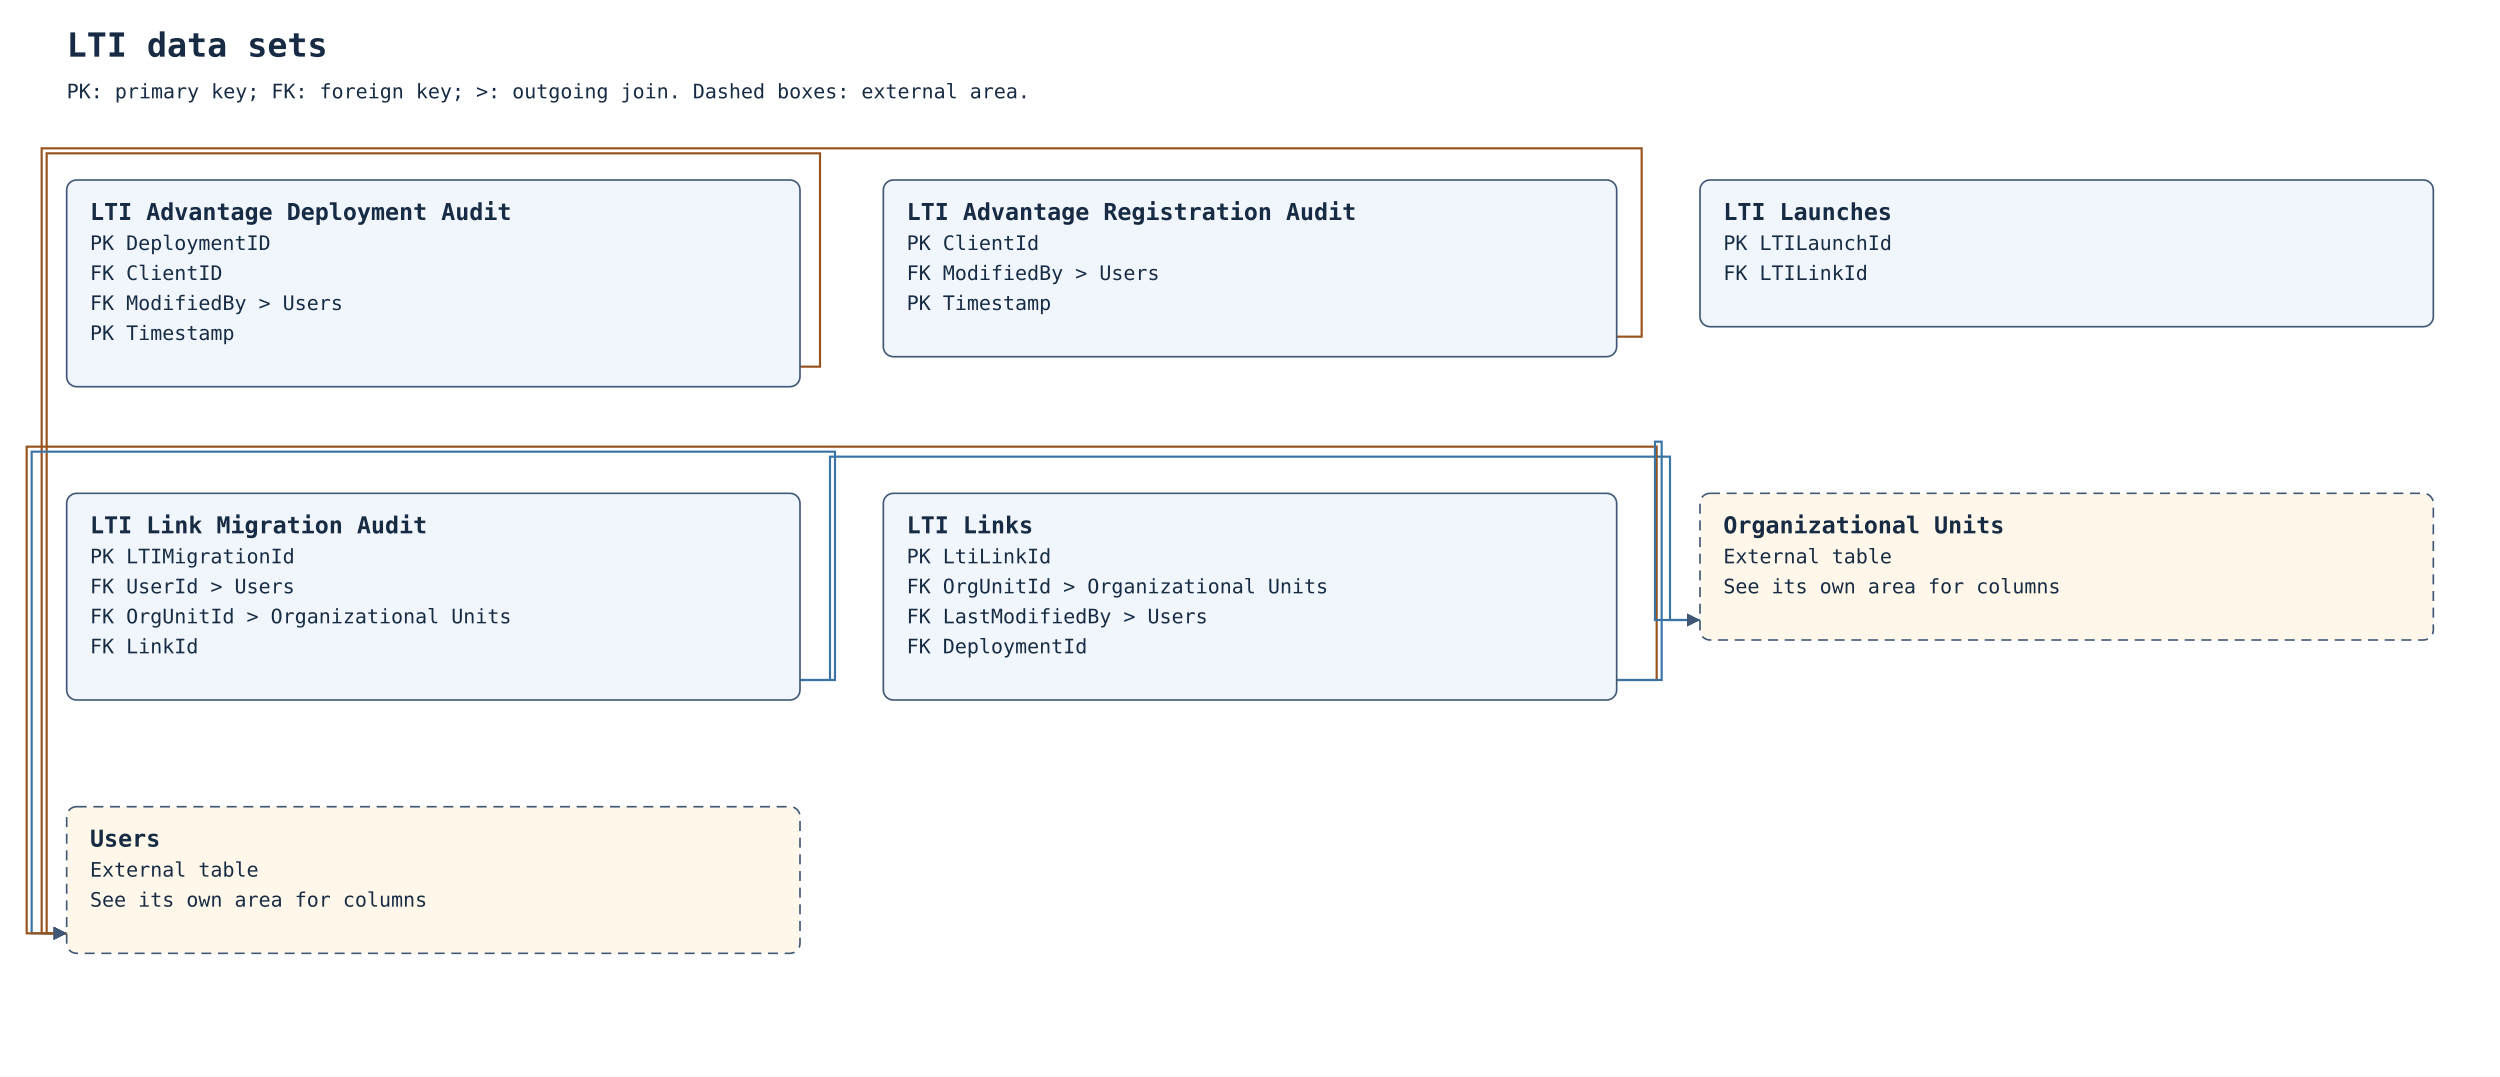
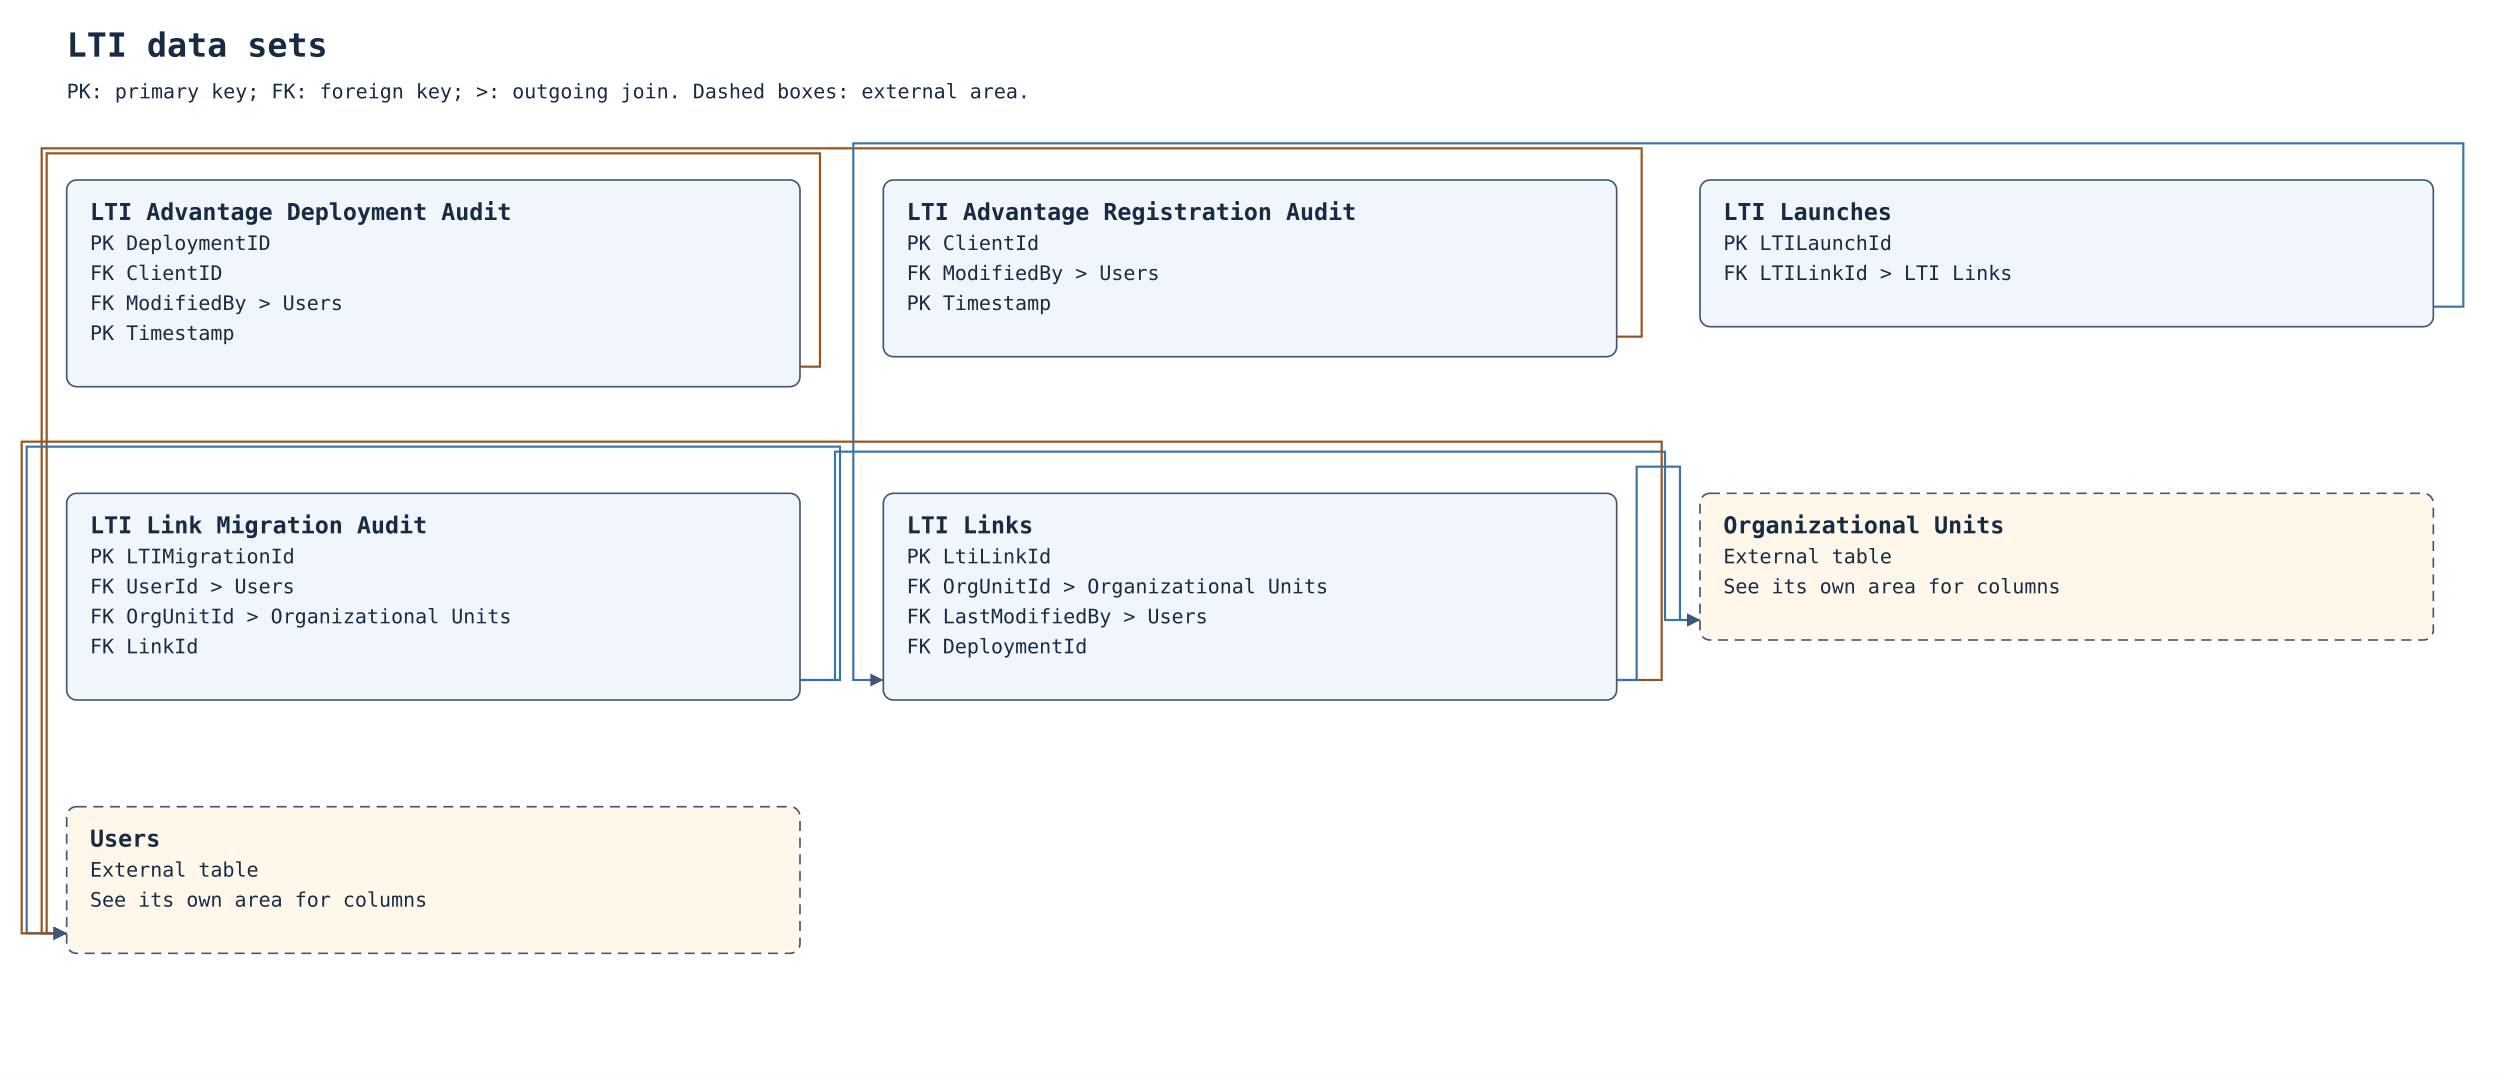
<svg xmlns="http://www.w3.org/2000/svg" width="1500" height="646" viewBox="0 0 1500 646" font-family="monospace" fill="#172c44">
  <rect x="0" y="0" width="1500" height="646" fill="white" />
  <defs>
    <marker id="arrow" markerWidth="6" markerHeight="6" refX="6" refY="3" orient="auto">
      <path d="M 0 0 L 6 3 L 0 6 Z" fill="#405775" />
    </marker>
  </defs>
  <text x="40" y="34" font-size="20" font-weight="bold">LTI data sets</text>
  <text x="40" y="59" font-size="12">PK: primary key; FK: foreign key; &gt;: outgoing join. Dashed boxes: external area.</text>
  <path data-from-dataset="lti-advantage-deployment-audit" data-from-column="ModifiedBy" data-to-dataset="users" data-to-column="UserId" data-join-kind="user" d="M 480 220 H 492 V 92 H 28 V 560 H 40" fill="none" stroke="#97531b" stroke-width="1.3" marker-end="url(#arrow)" />
  <path data-from-dataset="lti-advantage-registration-audit" data-from-column="ModifiedBy" data-to-dataset="users" data-to-column="UserId" data-join-kind="user" d="M 970 202 H 985 V 89 H 25 V 560 H 40" fill="none" stroke="#97531b" stroke-width="1.3" marker-end="url(#arrow)" />
-   <path data-from-dataset="lti-link-migration-audit" data-from-column="OrgUnitId" data-to-dataset="organizational-units" data-to-column="OrgUnitId" data-join-kind="key" d="M 480 408 H 498 V 274 H 1002 V 372 H 1020" fill="none" stroke="#3974a5" stroke-width="1.3" marker-end="url(#arrow)" />
-   <path data-from-dataset="lti-link-migration-audit" data-from-column="UserId" data-to-dataset="users" data-to-column="UserId" data-join-kind="key" d="M 480 408 H 501 V 271 H 19 V 560 H 40" fill="none" stroke="#3974a5" stroke-width="1.3" marker-end="url(#arrow)" />
-   <path data-from-dataset="lti-links" data-from-column="LastModifiedBy" data-to-dataset="users" data-to-column="UserId" data-join-kind="user" d="M 970 408 H 994 V 268 H 16 V 560 H 40" fill="none" stroke="#97531b" stroke-width="1.3" marker-end="url(#arrow)" />
-   <path data-from-dataset="lti-links" data-from-column="OrgUnitId" data-to-dataset="organizational-units" data-to-column="OrgUnitId" data-join-kind="key" d="M 970 408 H 997 V 265 H 993 V 372 H 1020" fill="none" stroke="#3974a5" stroke-width="1.3" marker-end="url(#arrow)" />
+   <path data-from-dataset="lti-launches" data-from-column="LTILinkId" data-to-dataset="lti-links" data-to-column="LtiLinkId" data-join-kind="key" d="M 1460 184 H 1478 V 86 H 512 V 408 H 530" fill="none" stroke="#3974a5" stroke-width="1.3" marker-end="url(#arrow)" />
+   <path data-from-dataset="lti-link-migration-audit" data-from-column="OrgUnitId" data-to-dataset="organizational-units" data-to-column="OrgUnitId" data-join-kind="key" d="M 480 408 H 501 V 271 H 999 V 372 H 1020" fill="none" stroke="#3974a5" stroke-width="1.3" marker-end="url(#arrow)" />
+   <path data-from-dataset="lti-link-migration-audit" data-from-column="UserId" data-to-dataset="users" data-to-column="UserId" data-join-kind="key" d="M 480 408 H 504 V 268 H 16 V 560 H 40" fill="none" stroke="#3974a5" stroke-width="1.3" marker-end="url(#arrow)" />
+   <path data-from-dataset="lti-links" data-from-column="LastModifiedBy" data-to-dataset="users" data-to-column="UserId" data-join-kind="user" d="M 970 408 H 997 V 265 H 13 V 560 H 40" fill="none" stroke="#97531b" stroke-width="1.3" marker-end="url(#arrow)" />
+   <path data-from-dataset="lti-links" data-from-column="OrgUnitId" data-to-dataset="organizational-units" data-to-column="OrgUnitId" data-join-kind="key" d="M 970 408 H 982 V 280 H 1008 V 372 H 1020" fill="none" stroke="#3974a5" stroke-width="1.3" marker-end="url(#arrow)" />
  <rect data-kind="full" data-dataset="lti-advantage-deployment-audit" x="40" y="108" width="440" height="124" rx="6" fill="#f1f6fc" stroke="#405775" />
  <text data-box-dataset="lti-advantage-deployment-audit" x="54" y="132" font-size="14" font-weight="bold">LTI Advantage Deployment Audit</text>
  <text data-box-dataset="lti-advantage-deployment-audit" data-row-dataset="lti-advantage-deployment-audit" data-row-column="DeploymentID" x="54" y="150" font-size="12">PK DeploymentID</text>
  <text data-box-dataset="lti-advantage-deployment-audit" data-row-dataset="lti-advantage-deployment-audit" data-row-column="ClientID" x="54" y="168" font-size="12">FK ClientID</text>
  <text data-box-dataset="lti-advantage-deployment-audit" data-row-dataset="lti-advantage-deployment-audit" data-row-column="ModifiedBy" x="54" y="186" font-size="12">FK ModifiedBy &gt; Users</text>
  <text data-box-dataset="lti-advantage-deployment-audit" data-row-dataset="lti-advantage-deployment-audit" data-row-column="Timestamp" x="54" y="204" font-size="12">PK Timestamp</text>
  <rect data-kind="full" data-dataset="lti-advantage-registration-audit" x="530" y="108" width="440" height="106" rx="6" fill="#f1f6fc" stroke="#405775" />
  <text data-box-dataset="lti-advantage-registration-audit" x="544" y="132" font-size="14" font-weight="bold">LTI Advantage Registration Audit</text>
  <text data-box-dataset="lti-advantage-registration-audit" data-row-dataset="lti-advantage-registration-audit" data-row-column="ClientId" x="544" y="150" font-size="12">PK ClientId</text>
  <text data-box-dataset="lti-advantage-registration-audit" data-row-dataset="lti-advantage-registration-audit" data-row-column="ModifiedBy" x="544" y="168" font-size="12">FK ModifiedBy &gt; Users</text>
  <text data-box-dataset="lti-advantage-registration-audit" data-row-dataset="lti-advantage-registration-audit" data-row-column="Timestamp" x="544" y="186" font-size="12">PK Timestamp</text>
  <rect data-kind="full" data-dataset="lti-launches" x="1020" y="108" width="440" height="88" rx="6" fill="#f1f6fc" stroke="#405775" />
  <text data-box-dataset="lti-launches" x="1034" y="132" font-size="14" font-weight="bold">LTI Launches</text>
  <text data-box-dataset="lti-launches" data-row-dataset="lti-launches" data-row-column="LTILaunchId" x="1034" y="150" font-size="12">PK LTILaunchId</text>
-   <text data-box-dataset="lti-launches" data-row-dataset="lti-launches" data-row-column="LTILinkId" x="1034" y="168" font-size="12">FK LTILinkId</text>
+   <text data-box-dataset="lti-launches" data-row-dataset="lti-launches" data-row-column="LTILinkId" x="1034" y="168" font-size="12">FK LTILinkId &gt; LTI Links</text>
  <rect data-kind="full" data-dataset="lti-link-migration-audit" x="40" y="296" width="440" height="124" rx="6" fill="#f1f6fc" stroke="#405775" />
  <text data-box-dataset="lti-link-migration-audit" x="54" y="320" font-size="14" font-weight="bold">LTI Link Migration Audit</text>
  <text data-box-dataset="lti-link-migration-audit" data-row-dataset="lti-link-migration-audit" data-row-column="LTIMigrationId" x="54" y="338" font-size="12">PK LTIMigrationId</text>
  <text data-box-dataset="lti-link-migration-audit" data-row-dataset="lti-link-migration-audit" data-row-column="UserId" x="54" y="356" font-size="12">FK UserId &gt; Users</text>
  <text data-box-dataset="lti-link-migration-audit" data-row-dataset="lti-link-migration-audit" data-row-column="OrgUnitId" x="54" y="374" font-size="12">FK OrgUnitId &gt; Organizational Units</text>
  <text data-box-dataset="lti-link-migration-audit" data-row-dataset="lti-link-migration-audit" data-row-column="LinkId" x="54" y="392" font-size="12">FK LinkId</text>
  <rect data-kind="full" data-dataset="lti-links" x="530" y="296" width="440" height="124" rx="6" fill="#f1f6fc" stroke="#405775" />
  <text data-box-dataset="lti-links" x="544" y="320" font-size="14" font-weight="bold">LTI Links</text>
  <text data-box-dataset="lti-links" data-row-dataset="lti-links" data-row-column="LtiLinkId" x="544" y="338" font-size="12">PK LtiLinkId</text>
  <text data-box-dataset="lti-links" data-row-dataset="lti-links" data-row-column="OrgUnitId" x="544" y="356" font-size="12">FK OrgUnitId &gt; Organizational Units</text>
  <text data-box-dataset="lti-links" data-row-dataset="lti-links" data-row-column="LastModifiedBy" x="544" y="374" font-size="12">FK LastModifiedBy &gt; Users</text>
  <text data-box-dataset="lti-links" data-row-dataset="lti-links" data-row-column="DeploymentId" x="544" y="392" font-size="12">FK DeploymentId</text>
  <rect data-kind="stub" data-dataset="organizational-units" x="1020" y="296" width="440" height="88" rx="6" fill="#fff8ea" stroke="#405775" stroke-dasharray="6 4" />
  <text data-box-dataset="organizational-units" x="1034" y="320" font-size="14" font-weight="bold">Organizational Units</text>
  <text data-box-dataset="organizational-units" x="1034" y="338" font-size="12">External table</text>
  <text data-box-dataset="organizational-units" x="1034" y="356" font-size="12">See its own area for columns</text>
  <rect data-kind="stub" data-dataset="users" x="40" y="484" width="440" height="88" rx="6" fill="#fff8ea" stroke="#405775" stroke-dasharray="6 4" />
  <text data-box-dataset="users" x="54" y="508" font-size="14" font-weight="bold">Users</text>
  <text data-box-dataset="users" x="54" y="526" font-size="12">External table</text>
  <text data-box-dataset="users" x="54" y="544" font-size="12">See its own area for columns</text>
</svg>
